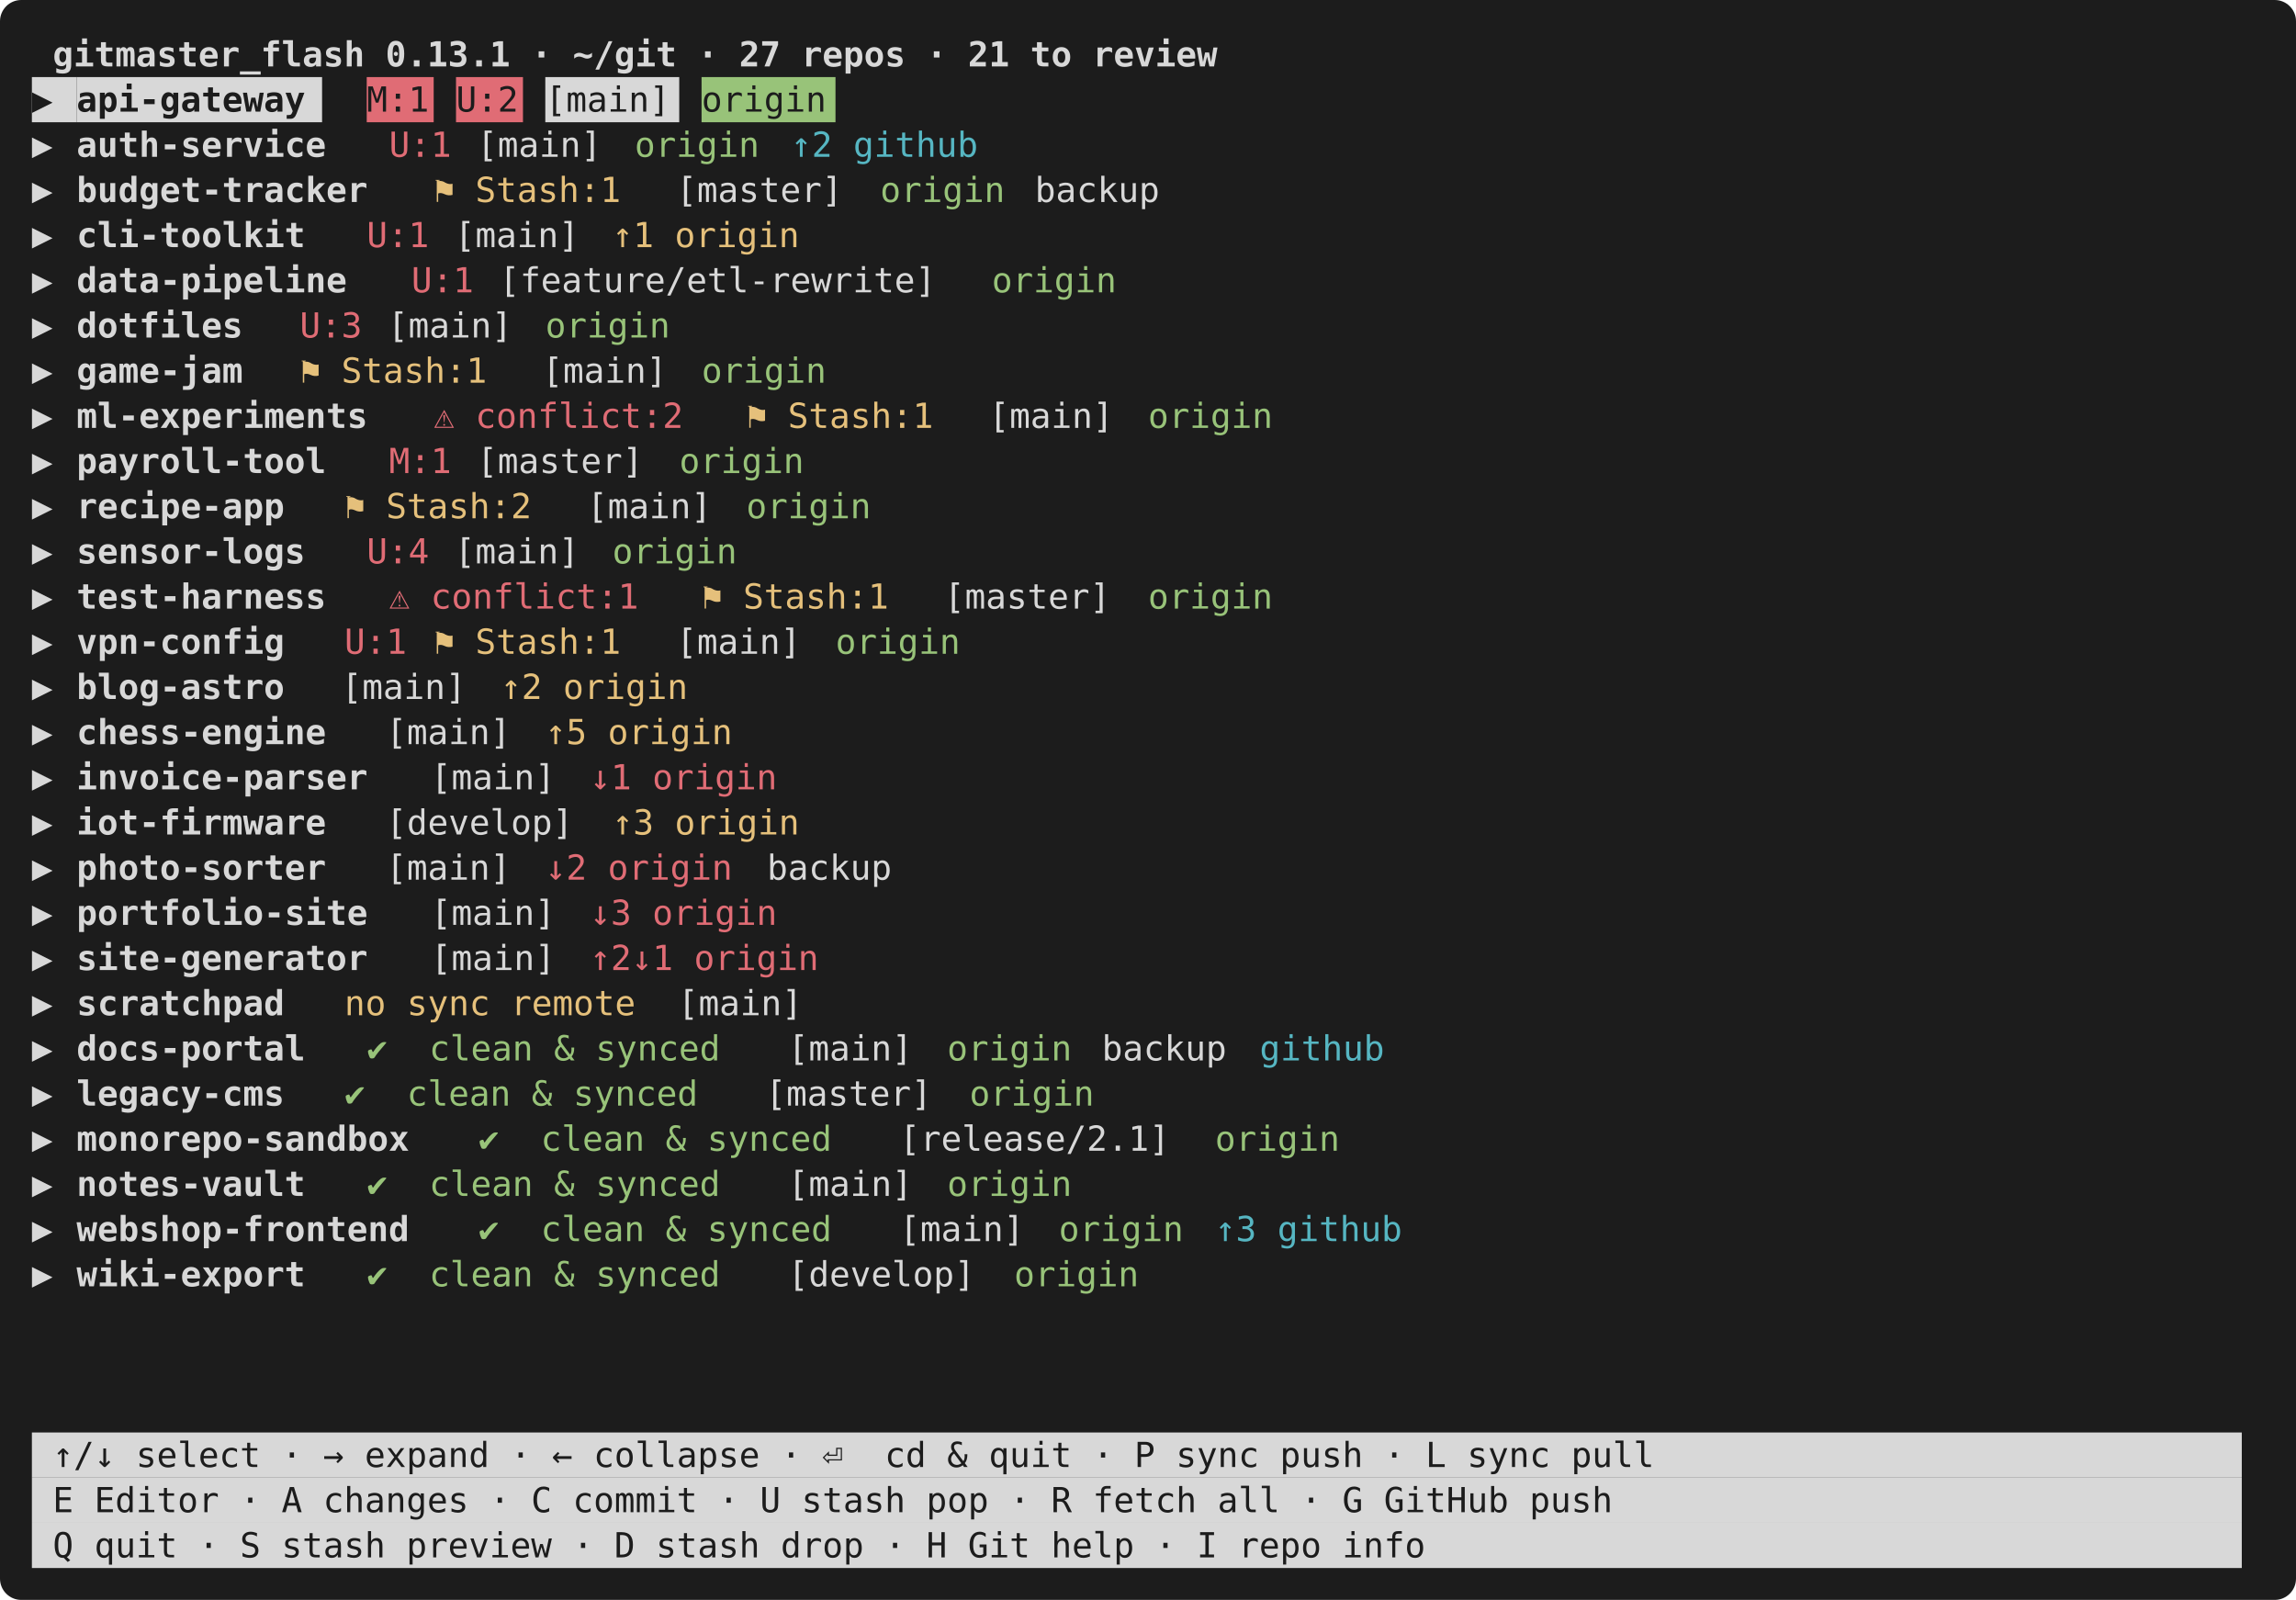
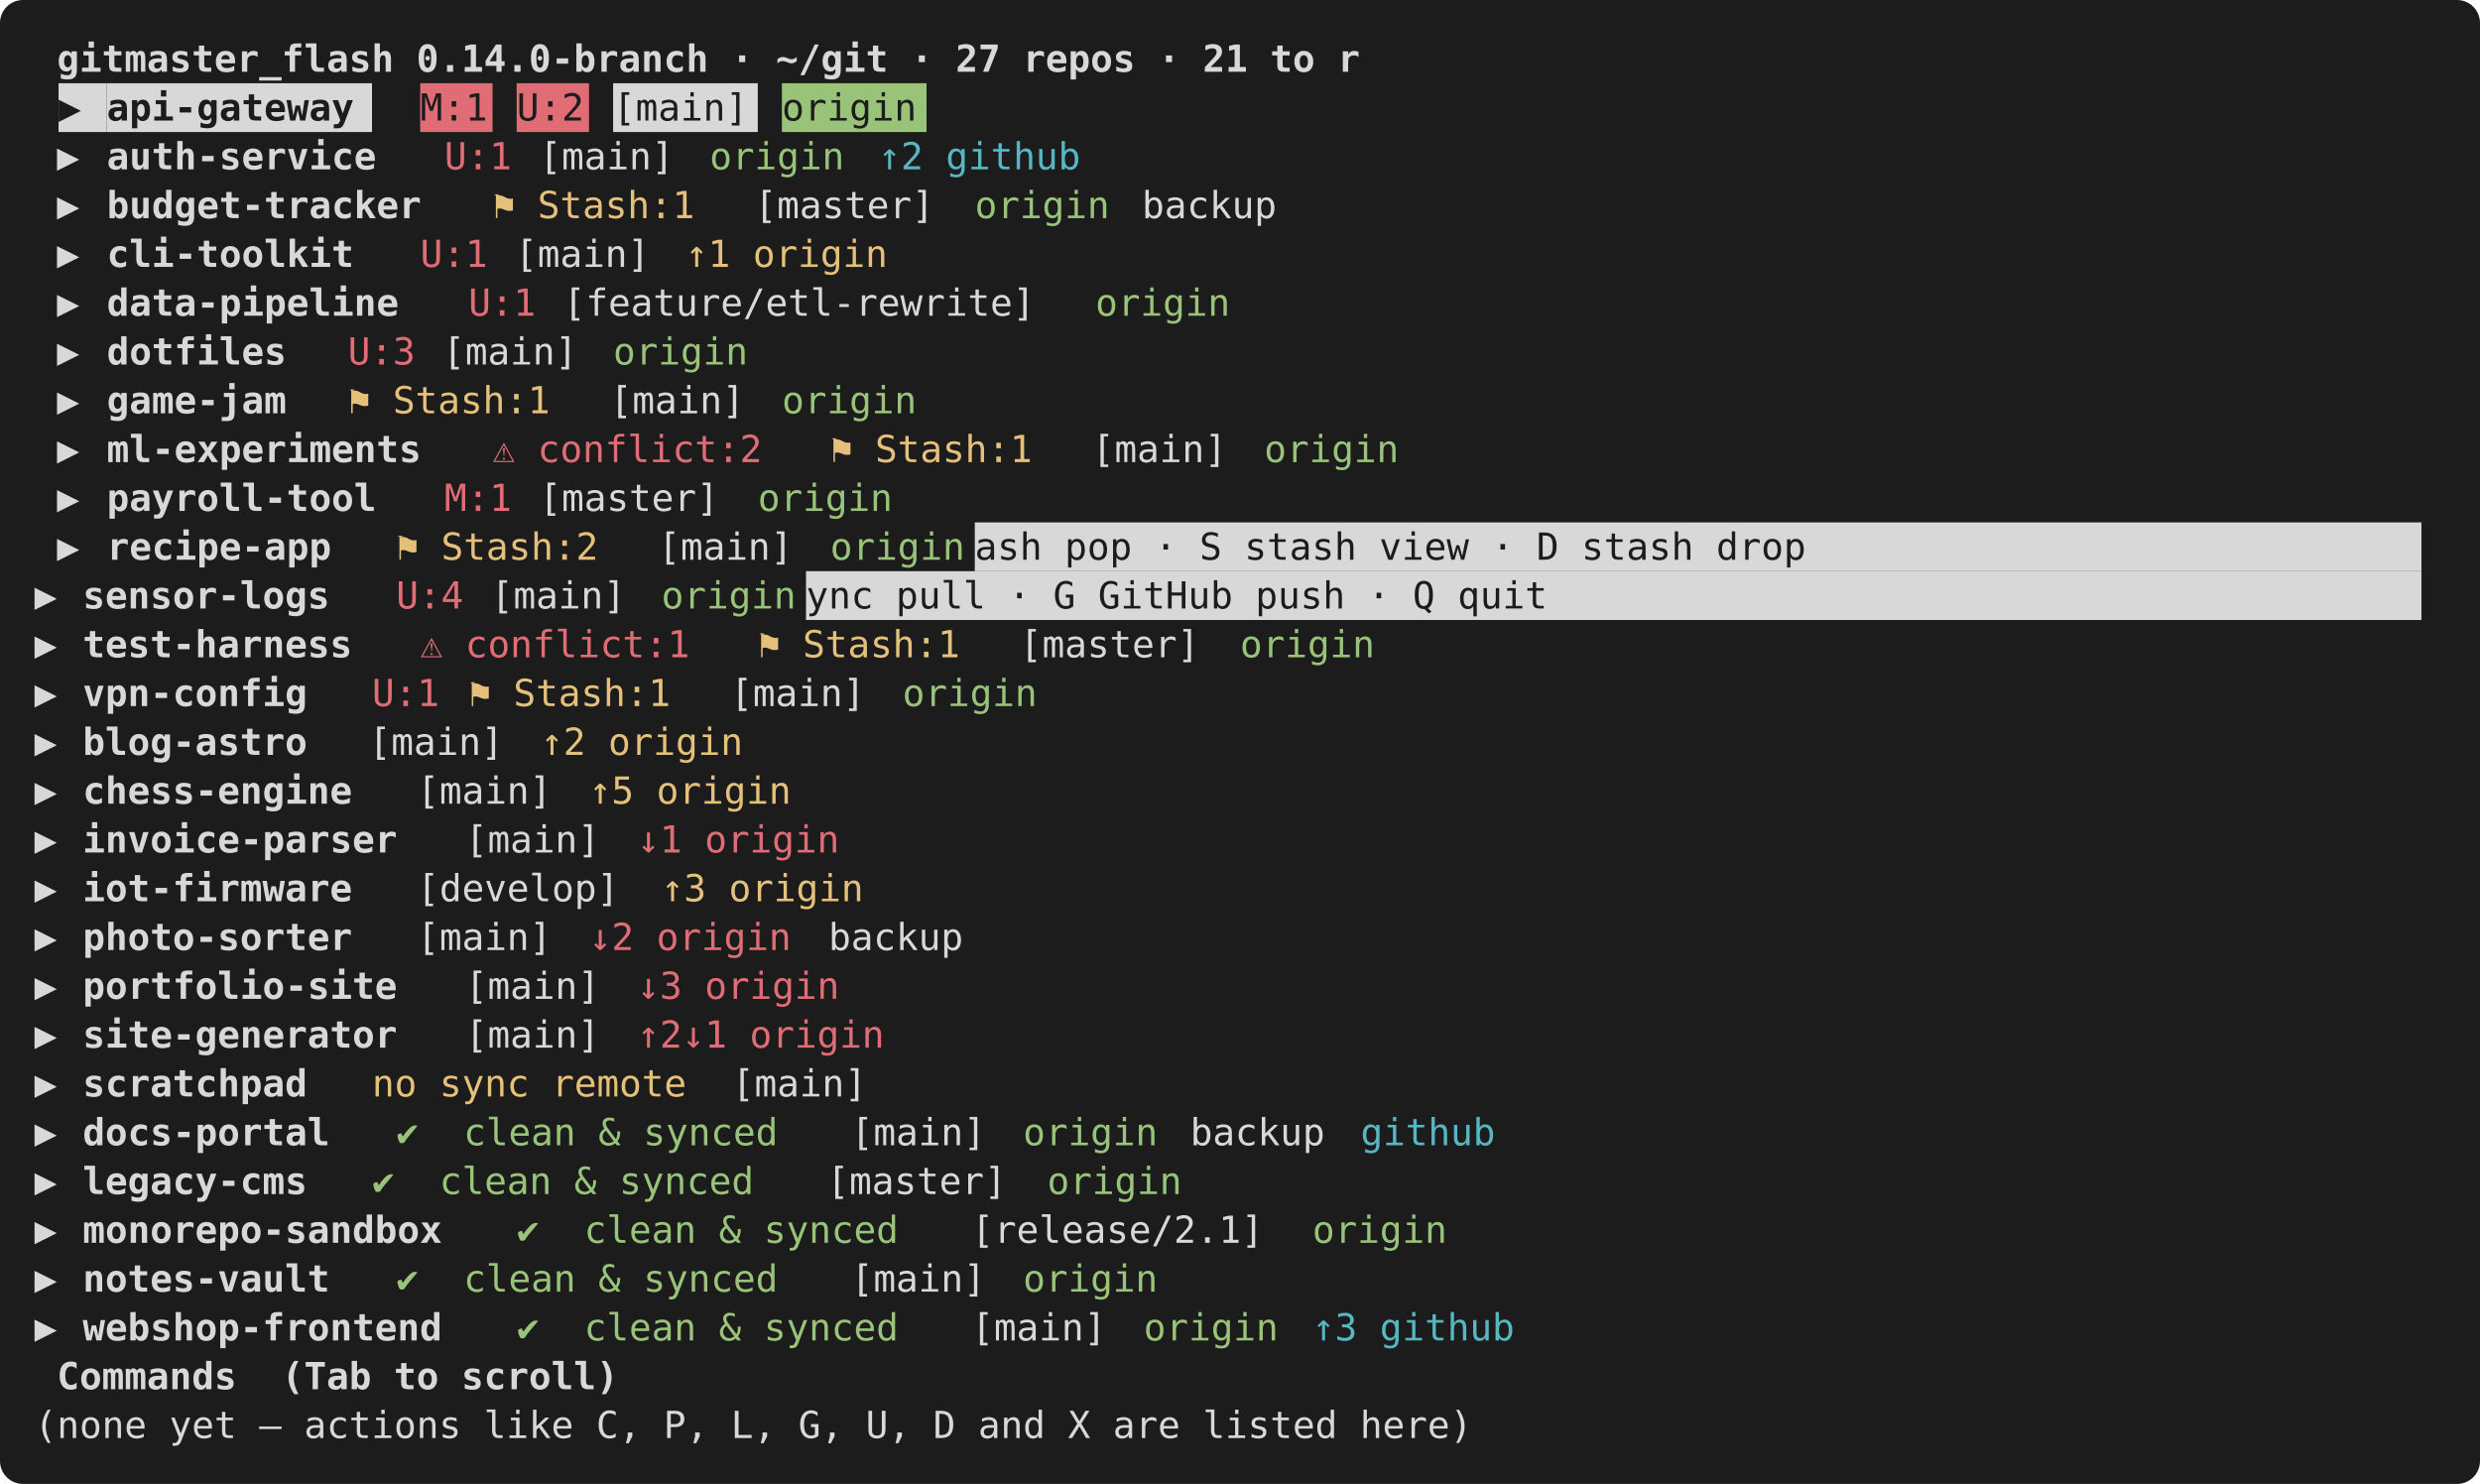
- <svg xmlns="http://www.w3.org/2000/svg" viewBox="0 0 864 602" width="864" height="602" font-family="ui-monospace,SFMono-Regular,Menlo,Consolas,monospace" font-size="13">
-   <rect width="864" height="602" rx="8" fill="#1c1c1c" />
-   <text x="12.0" y="25.0" fill="#d8d8d8" font-weight="bold" xml:space="preserve"> gitmaster_flash 0.13.1 · ~/git · 27 repos · 21 to review                                          </text>
-   <rect x="12.0" y="29.0" width="16.8" height="17.0" fill="#d8d8d8" />
-   <text x="12.0" y="42.0" fill="#1c1c1c" xml:space="preserve">▶ </text>
-   <rect x="28.8" y="29.0" width="92.4" height="17.0" fill="#d8d8d8" />
-   <text x="28.8" y="42.0" fill="#1c1c1c" font-weight="bold" xml:space="preserve">api-gateway</text>
-   <rect x="138.0" y="29.0" width="25.2" height="17.0" fill="#e06c75" />
-   <text x="138.0" y="42.0" fill="#1c1c1c" xml:space="preserve">M:1</text>
-   <rect x="171.6" y="29.0" width="25.2" height="17.0" fill="#e06c75" />
-   <text x="171.6" y="42.0" fill="#1c1c1c" xml:space="preserve">U:2</text>
-   <rect x="205.2" y="29.0" width="50.4" height="17.0" fill="#d8d8d8" />
-   <text x="205.2" y="42.0" fill="#1c1c1c" xml:space="preserve">[main]</text>
-   <rect x="264.0" y="29.0" width="50.4" height="17.0" fill="#98c379" />
-   <text x="264.0" y="42.0" fill="#1c1c1c" xml:space="preserve">origin</text>
-   <text x="12.0" y="59.0" fill="#d8d8d8" xml:space="preserve">▶ </text>
-   <text x="28.8" y="59.0" fill="#d8d8d8" font-weight="bold" xml:space="preserve">auth-service</text>
-   <text x="146.4" y="59.0" fill="#e06c75" xml:space="preserve">U:1</text>
-   <text x="171.6" y="59.0" fill="#d8d8d8" xml:space="preserve"> [main] </text>
-   <text x="238.8" y="59.0" fill="#98c379" xml:space="preserve">origin</text>
-   <text x="297.6" y="59.0" fill="#56b6c2" xml:space="preserve">↑2 github</text>
-   <text x="12.0" y="76.0" fill="#d8d8d8" xml:space="preserve">▶ </text>
-   <text x="28.8" y="76.0" fill="#d8d8d8" font-weight="bold" xml:space="preserve">budget-tracker</text>
-   <text x="163.2" y="76.0" fill="#e5c07b" xml:space="preserve">⚑ Stash:1</text>
-   <text x="238.8" y="76.0" fill="#d8d8d8" xml:space="preserve">  [master] </text>
-   <text x="331.2" y="76.0" fill="#98c379" xml:space="preserve">origin</text>
-   <text x="381.6" y="76.0" fill="#d8d8d8" xml:space="preserve"> backup                                                 </text>
-   <text x="12.0" y="93.0" fill="#d8d8d8" xml:space="preserve">▶ </text>
-   <text x="28.8" y="93.0" fill="#d8d8d8" font-weight="bold" xml:space="preserve">cli-toolkit</text>
-   <text x="138.0" y="93.0" fill="#e06c75" xml:space="preserve">U:1</text>
-   <text x="163.2" y="93.0" fill="#d8d8d8" xml:space="preserve"> [main] </text>
-   <text x="230.4" y="93.0" fill="#e5c07b" xml:space="preserve">↑1 origin</text>
-   <text x="12.0" y="110.0" fill="#d8d8d8" xml:space="preserve">▶ </text>
-   <text x="28.8" y="110.0" fill="#d8d8d8" font-weight="bold" xml:space="preserve">data-pipeline</text>
-   <text x="154.8" y="110.0" fill="#e06c75" xml:space="preserve">U:1</text>
-   <text x="180.0" y="110.0" fill="#d8d8d8" xml:space="preserve"> [feature/etl-rewrite] </text>
-   <text x="373.2" y="110.0" fill="#98c379" xml:space="preserve">origin</text>
-   <text x="12.0" y="127.0" fill="#d8d8d8" xml:space="preserve">▶ </text>
-   <text x="28.8" y="127.0" fill="#d8d8d8" font-weight="bold" xml:space="preserve">dotfiles</text>
-   <text x="112.8" y="127.0" fill="#e06c75" xml:space="preserve">U:3</text>
-   <text x="138.0" y="127.0" fill="#d8d8d8" xml:space="preserve"> [main] </text>
-   <text x="205.2" y="127.0" fill="#98c379" xml:space="preserve">origin</text>
-   <text x="12.0" y="144.0" fill="#d8d8d8" xml:space="preserve">▶ </text>
-   <text x="28.8" y="144.0" fill="#d8d8d8" font-weight="bold" xml:space="preserve">game-jam</text>
-   <text x="112.8" y="144.0" fill="#e5c07b" xml:space="preserve">⚑ Stash:1</text>
-   <text x="188.4" y="144.0" fill="#d8d8d8" xml:space="preserve">  [main] </text>
-   <text x="264.0" y="144.0" fill="#98c379" xml:space="preserve">origin</text>
-   <text x="12.0" y="161.0" fill="#d8d8d8" xml:space="preserve">▶ </text>
-   <text x="28.8" y="161.0" fill="#d8d8d8" font-weight="bold" xml:space="preserve">ml-experiments</text>
-   <text x="163.2" y="161.0" fill="#e06c75" xml:space="preserve">⚠ conflict:2</text>
-   <text x="280.8" y="161.0" fill="#e5c07b" xml:space="preserve">⚑ Stash:1</text>
-   <text x="356.4" y="161.0" fill="#d8d8d8" xml:space="preserve">  [main] </text>
-   <text x="432.0" y="161.0" fill="#98c379" xml:space="preserve">origin</text>
-   <text x="12.0" y="178.0" fill="#d8d8d8" xml:space="preserve">▶ </text>
-   <text x="28.8" y="178.0" fill="#d8d8d8" font-weight="bold" xml:space="preserve">payroll-tool</text>
-   <text x="146.4" y="178.0" fill="#e06c75" xml:space="preserve">M:1</text>
-   <text x="171.6" y="178.0" fill="#d8d8d8" xml:space="preserve"> [master] </text>
-   <text x="255.6" y="178.0" fill="#98c379" xml:space="preserve">origin</text>
-   <text x="12.0" y="195.0" fill="#d8d8d8" xml:space="preserve">▶ </text>
-   <text x="28.8" y="195.0" fill="#d8d8d8" font-weight="bold" xml:space="preserve">recipe-app</text>
-   <text x="129.6" y="195.0" fill="#e5c07b" xml:space="preserve">⚑ Stash:2</text>
-   <text x="205.2" y="195.0" fill="#d8d8d8" xml:space="preserve">  [main] </text>
-   <text x="280.8" y="195.0" fill="#98c379" xml:space="preserve">origin</text>
+ <svg xmlns="http://www.w3.org/2000/svg" viewBox="0 0 864 517" width="864" height="517" font-family="ui-monospace,SFMono-Regular,Menlo,Consolas,monospace" font-size="13">
+   <rect width="864" height="517" rx="8" fill="#1c1c1c" />
+   <text x="12.0" y="25.0" fill="#d8d8d8" font-weight="bold" xml:space="preserve"> gitmaster_flash 0.14.0-branch · ~/git · 27 repos · 21 to r                                        </text>
+   <rect x="20.4" y="29.0" width="16.8" height="17.0" fill="#d8d8d8" />
+   <text x="20.4" y="42.0" fill="#1c1c1c" xml:space="preserve">▶ </text>
+   <rect x="37.2" y="29.0" width="92.4" height="17.0" fill="#d8d8d8" />
+   <text x="37.2" y="42.0" fill="#1c1c1c" font-weight="bold" xml:space="preserve">api-gateway</text>
+   <rect x="146.4" y="29.0" width="25.2" height="17.0" fill="#e06c75" />
+   <text x="146.4" y="42.0" fill="#1c1c1c" xml:space="preserve">M:1</text>
+   <rect x="180.0" y="29.0" width="25.2" height="17.0" fill="#e06c75" />
+   <text x="180.0" y="42.0" fill="#1c1c1c" xml:space="preserve">U:2</text>
+   <rect x="213.6" y="29.0" width="50.4" height="17.0" fill="#d8d8d8" />
+   <text x="213.6" y="42.0" fill="#1c1c1c" xml:space="preserve">[main]</text>
+   <rect x="272.4" y="29.0" width="50.4" height="17.0" fill="#98c379" />
+   <text x="272.4" y="42.0" fill="#1c1c1c" xml:space="preserve">origin</text>
+   <text x="12.0" y="59.0" fill="#d8d8d8" xml:space="preserve"> ▶ </text>
+   <text x="37.2" y="59.0" fill="#d8d8d8" font-weight="bold" xml:space="preserve">auth-service</text>
+   <text x="154.8" y="59.0" fill="#e06c75" xml:space="preserve">U:1</text>
+   <text x="180.0" y="59.0" fill="#d8d8d8" xml:space="preserve"> [main] </text>
+   <text x="247.2" y="59.0" fill="#98c379" xml:space="preserve">origin</text>
+   <text x="306.0" y="59.0" fill="#56b6c2" xml:space="preserve">↑2 github</text>
+   <text x="12.0" y="76.0" fill="#d8d8d8" xml:space="preserve"> ▶ </text>
+   <text x="37.2" y="76.0" fill="#d8d8d8" font-weight="bold" xml:space="preserve">budget-tracker</text>
+   <text x="171.6" y="76.0" fill="#e5c07b" xml:space="preserve">⚑ Stash:1</text>
+   <text x="247.2" y="76.0" fill="#d8d8d8" xml:space="preserve">  [master] </text>
+   <text x="339.6" y="76.0" fill="#98c379" xml:space="preserve">origin</text>
+   <text x="390.0" y="76.0" fill="#d8d8d8" xml:space="preserve"> backup                                                </text>
+   <text x="12.0" y="93.0" fill="#d8d8d8" xml:space="preserve"> ▶ </text>
+   <text x="37.2" y="93.0" fill="#d8d8d8" font-weight="bold" xml:space="preserve">cli-toolkit</text>
+   <text x="146.4" y="93.0" fill="#e06c75" xml:space="preserve">U:1</text>
+   <text x="171.6" y="93.0" fill="#d8d8d8" xml:space="preserve"> [main] </text>
+   <text x="238.8" y="93.0" fill="#e5c07b" xml:space="preserve">↑1 origin</text>
+   <text x="12.0" y="110.0" fill="#d8d8d8" xml:space="preserve"> ▶ </text>
+   <text x="37.2" y="110.0" fill="#d8d8d8" font-weight="bold" xml:space="preserve">data-pipeline</text>
+   <text x="163.2" y="110.0" fill="#e06c75" xml:space="preserve">U:1</text>
+   <text x="188.4" y="110.0" fill="#d8d8d8" xml:space="preserve"> [feature/etl-rewrite] </text>
+   <text x="381.6" y="110.0" fill="#98c379" xml:space="preserve">origin</text>
+   <text x="12.0" y="127.0" fill="#d8d8d8" xml:space="preserve"> ▶ </text>
+   <text x="37.2" y="127.0" fill="#d8d8d8" font-weight="bold" xml:space="preserve">dotfiles</text>
+   <text x="121.2" y="127.0" fill="#e06c75" xml:space="preserve">U:3</text>
+   <text x="146.4" y="127.0" fill="#d8d8d8" xml:space="preserve"> [main] </text>
+   <text x="213.6" y="127.0" fill="#98c379" xml:space="preserve">origin</text>
+   <text x="12.0" y="144.0" fill="#d8d8d8" xml:space="preserve"> ▶ </text>
+   <text x="37.2" y="144.0" fill="#d8d8d8" font-weight="bold" xml:space="preserve">game-jam</text>
+   <text x="121.2" y="144.0" fill="#e5c07b" xml:space="preserve">⚑ Stash:1</text>
+   <text x="196.8" y="144.0" fill="#d8d8d8" xml:space="preserve">  [main] </text>
+   <text x="272.4" y="144.0" fill="#98c379" xml:space="preserve">origin</text>
+   <text x="12.0" y="161.0" fill="#d8d8d8" xml:space="preserve"> ▶ </text>
+   <text x="37.2" y="161.0" fill="#d8d8d8" font-weight="bold" xml:space="preserve">ml-experiments</text>
+   <text x="171.6" y="161.0" fill="#e06c75" xml:space="preserve">⚠ conflict:2</text>
+   <text x="289.2" y="161.0" fill="#e5c07b" xml:space="preserve">⚑ Stash:1</text>
+   <text x="364.8" y="161.0" fill="#d8d8d8" xml:space="preserve">  [main] </text>
+   <text x="440.4" y="161.0" fill="#98c379" xml:space="preserve">origin</text>
+   <text x="12.0" y="178.0" fill="#d8d8d8" xml:space="preserve"> ▶ </text>
+   <text x="37.2" y="178.0" fill="#d8d8d8" font-weight="bold" xml:space="preserve">payroll-tool</text>
+   <text x="154.8" y="178.0" fill="#e06c75" xml:space="preserve">M:1</text>
+   <text x="180.0" y="178.0" fill="#d8d8d8" xml:space="preserve"> [master] </text>
+   <text x="264.0" y="178.0" fill="#98c379" xml:space="preserve">origin</text>
+   <text x="12.0" y="195.0" fill="#d8d8d8" xml:space="preserve"> ▶ </text>
+   <text x="37.2" y="195.0" fill="#d8d8d8" font-weight="bold" xml:space="preserve">recipe-app</text>
+   <text x="138.0" y="195.0" fill="#e5c07b" xml:space="preserve">⚑ Stash:2</text>
+   <text x="213.6" y="195.0" fill="#d8d8d8" xml:space="preserve">  [main] </text>
+   <text x="289.2" y="195.0" fill="#98c379" xml:space="preserve">origin</text>
+   <rect x="339.6" y="182.0" width="504.0" height="17.0" fill="#d8d8d8" />
+   <text x="339.6" y="195.0" fill="#1c1c1c" xml:space="preserve">ash pop · S stash view · D stash drop                       </text>
  <text x="12.0" y="212.0" fill="#d8d8d8" xml:space="preserve">▶ </text>
  <text x="28.8" y="212.0" fill="#d8d8d8" font-weight="bold" xml:space="preserve">sensor-logs</text>
  <text x="138.0" y="212.0" fill="#e06c75" xml:space="preserve">U:4</text>
  <text x="163.2" y="212.0" fill="#d8d8d8" xml:space="preserve"> [main] </text>
  <text x="230.4" y="212.0" fill="#98c379" xml:space="preserve">origin</text>
+   <rect x="280.8" y="199.0" width="562.8" height="17.0" fill="#d8d8d8" />
+   <text x="280.8" y="212.0" fill="#1c1c1c" xml:space="preserve">ync pull · G GitHub push · Q quit                                  </text>
  <text x="12.0" y="229.0" fill="#d8d8d8" xml:space="preserve">▶ </text>
  <text x="28.8" y="229.0" fill="#d8d8d8" font-weight="bold" xml:space="preserve">test-harness</text>
  <text x="146.4" y="229.0" fill="#e06c75" xml:space="preserve">⚠ conflict:1</text>
  <text x="264.0" y="229.0" fill="#e5c07b" xml:space="preserve">⚑ Stash:1</text>
  <text x="339.6" y="229.0" fill="#d8d8d8" xml:space="preserve">  [master] </text>
  <text x="432.0" y="229.0" fill="#98c379" xml:space="preserve">origin</text>
  <text x="12.0" y="246.0" fill="#d8d8d8" xml:space="preserve">▶ </text>
  <text x="28.8" y="246.0" fill="#d8d8d8" font-weight="bold" xml:space="preserve">vpn-config</text>
  <text x="129.6" y="246.0" fill="#e06c75" xml:space="preserve">U:1</text>
  <text x="163.2" y="246.0" fill="#e5c07b" xml:space="preserve">⚑ Stash:1</text>
  <text x="238.8" y="246.0" fill="#d8d8d8" xml:space="preserve">  [main] </text>
  <text x="314.4" y="246.0" fill="#98c379" xml:space="preserve">origin</text>
  <text x="12.0" y="263.0" fill="#d8d8d8" xml:space="preserve">▶ </text>
  <text x="28.8" y="263.0" fill="#d8d8d8" font-weight="bold" xml:space="preserve">blog-astro</text>
  <text x="112.8" y="263.0" fill="#d8d8d8" xml:space="preserve">  [main] </text>
  <text x="188.4" y="263.0" fill="#e5c07b" xml:space="preserve">↑2 origin</text>
  <text x="12.0" y="280.0" fill="#d8d8d8" xml:space="preserve">▶ </text>
  <text x="28.8" y="280.0" fill="#d8d8d8" font-weight="bold" xml:space="preserve">chess-engine</text>
  <text x="129.6" y="280.0" fill="#d8d8d8" xml:space="preserve">  [main] </text>
  <text x="205.2" y="280.0" fill="#e5c07b" xml:space="preserve">↑5 origin</text>
  <text x="12.0" y="297.0" fill="#d8d8d8" xml:space="preserve">▶ </text>
  <text x="28.8" y="297.0" fill="#d8d8d8" font-weight="bold" xml:space="preserve">invoice-parser</text>
  <text x="146.4" y="297.0" fill="#d8d8d8" xml:space="preserve">  [main] </text>
  <text x="222.0" y="297.0" fill="#e06c75" xml:space="preserve">↓1 origin</text>
  <text x="12.0" y="314.0" fill="#d8d8d8" xml:space="preserve">▶ </text>
  <text x="28.8" y="314.0" fill="#d8d8d8" font-weight="bold" xml:space="preserve">iot-firmware</text>
  <text x="129.6" y="314.0" fill="#d8d8d8" xml:space="preserve">  [develop] </text>
  <text x="230.4" y="314.0" fill="#e5c07b" xml:space="preserve">↑3 origin</text>
  <text x="12.0" y="331.0" fill="#d8d8d8" xml:space="preserve">▶ </text>
  <text x="28.8" y="331.0" fill="#d8d8d8" font-weight="bold" xml:space="preserve">photo-sorter</text>
  <text x="129.6" y="331.0" fill="#d8d8d8" xml:space="preserve">  [main] </text>
  <text x="205.2" y="331.0" fill="#e06c75" xml:space="preserve">↓2 origin</text>
  <text x="280.8" y="331.0" fill="#d8d8d8" xml:space="preserve"> backup                                                             </text>
  <text x="12.0" y="348.0" fill="#d8d8d8" xml:space="preserve">▶ </text>
  <text x="28.8" y="348.0" fill="#d8d8d8" font-weight="bold" xml:space="preserve">portfolio-site</text>
  <text x="146.4" y="348.0" fill="#d8d8d8" xml:space="preserve">  [main] </text>
  <text x="222.0" y="348.0" fill="#e06c75" xml:space="preserve">↓3 origin</text>
  <text x="12.0" y="365.0" fill="#d8d8d8" xml:space="preserve">▶ </text>
  <text x="28.8" y="365.0" fill="#d8d8d8" font-weight="bold" xml:space="preserve">site-generator</text>
  <text x="146.4" y="365.0" fill="#d8d8d8" xml:space="preserve">  [main] </text>
  <text x="222.0" y="365.0" fill="#e06c75" xml:space="preserve">↑2↓1 origin</text>
  <text x="12.0" y="382.0" fill="#d8d8d8" xml:space="preserve">▶ </text>
  <text x="28.8" y="382.0" fill="#d8d8d8" font-weight="bold" xml:space="preserve">scratchpad</text>
  <text x="129.6" y="382.0" fill="#e5c07b" xml:space="preserve">no sync remote</text>
  <text x="247.2" y="382.0" fill="#d8d8d8" xml:space="preserve"> [main]                                                                 </text>
  <text x="12.0" y="399.0" fill="#d8d8d8" xml:space="preserve">▶ </text>
  <text x="28.8" y="399.0" fill="#d8d8d8" font-weight="bold" xml:space="preserve">docs-portal</text>
  <text x="138.0" y="399.0" fill="#98c379" xml:space="preserve">✔  clean &amp; synced</text>
  <text x="280.8" y="399.0" fill="#d8d8d8" xml:space="preserve">  [main] </text>
  <text x="356.4" y="399.0" fill="#98c379" xml:space="preserve">origin</text>
  <text x="406.8" y="399.0" fill="#d8d8d8" xml:space="preserve"> backup </text>
  <text x="474.0" y="399.0" fill="#56b6c2" xml:space="preserve">github</text>
  <text x="12.0" y="416.0" fill="#d8d8d8" xml:space="preserve">▶ </text>
  <text x="28.8" y="416.0" fill="#d8d8d8" font-weight="bold" xml:space="preserve">legacy-cms</text>
  <text x="129.6" y="416.0" fill="#98c379" xml:space="preserve">✔  clean &amp; synced</text>
  <text x="272.4" y="416.0" fill="#d8d8d8" xml:space="preserve">  [master] </text>
  <text x="364.8" y="416.0" fill="#98c379" xml:space="preserve">origin</text>
  <text x="12.0" y="433.0" fill="#d8d8d8" xml:space="preserve">▶ </text>
  <text x="28.8" y="433.0" fill="#d8d8d8" font-weight="bold" xml:space="preserve">monorepo-sandbox</text>
  <text x="180.0" y="433.0" fill="#98c379" xml:space="preserve">✔  clean &amp; synced</text>
  <text x="322.8" y="433.0" fill="#d8d8d8" xml:space="preserve">  [release/2.1] </text>
  <text x="457.2" y="433.0" fill="#98c379" xml:space="preserve">origin</text>
  <text x="12.0" y="450.0" fill="#d8d8d8" xml:space="preserve">▶ </text>
  <text x="28.8" y="450.0" fill="#d8d8d8" font-weight="bold" xml:space="preserve">notes-vault</text>
  <text x="138.0" y="450.0" fill="#98c379" xml:space="preserve">✔  clean &amp; synced</text>
  <text x="280.8" y="450.0" fill="#d8d8d8" xml:space="preserve">  [main] </text>
  <text x="356.4" y="450.0" fill="#98c379" xml:space="preserve">origin</text>
  <text x="12.0" y="467.0" fill="#d8d8d8" xml:space="preserve">▶ </text>
  <text x="28.8" y="467.0" fill="#d8d8d8" font-weight="bold" xml:space="preserve">webshop-frontend</text>
  <text x="180.0" y="467.0" fill="#98c379" xml:space="preserve">✔  clean &amp; synced</text>
  <text x="322.8" y="467.0" fill="#d8d8d8" xml:space="preserve">  [main] </text>
  <text x="398.4" y="467.0" fill="#98c379" xml:space="preserve">origin</text>
  <text x="457.2" y="467.0" fill="#56b6c2" xml:space="preserve">↑3 github</text>
-   <text x="12.0" y="484.0" fill="#d8d8d8" xml:space="preserve">▶ </text>
-   <text x="28.8" y="484.0" fill="#d8d8d8" font-weight="bold" xml:space="preserve">wiki-export</text>
-   <text x="138.0" y="484.0" fill="#98c379" xml:space="preserve">✔  clean &amp; synced</text>
-   <text x="280.8" y="484.0" fill="#d8d8d8" xml:space="preserve">  [develop] </text>
-   <text x="381.6" y="484.0" fill="#98c379" xml:space="preserve">origin</text>
-   <rect x="12.0" y="539.0" width="831.6" height="17.0" fill="#d8d8d8" />
-   <text x="12.0" y="552.0" fill="#1c1c1c" xml:space="preserve"> ↑/↓ select · → expand · ← collapse · ⏎  cd &amp; quit · P sync push · L sync pull                     </text>
-   <rect x="12.0" y="556.0" width="831.6" height="17.0" fill="#d8d8d8" />
-   <text x="12.0" y="569.0" fill="#1c1c1c" xml:space="preserve"> E Editor · A changes · C commit · U stash pop · R fetch all · G GitHub push                       </text>
-   <rect x="12.0" y="573.0" width="831.6" height="17.0" fill="#d8d8d8" />
-   <text x="12.0" y="586.0" fill="#1c1c1c" xml:space="preserve"> Q quit · S stash preview · D stash drop · H Git help · I repo info                                </text>
+   <text x="12.0" y="484.0" fill="#d8d8d8" font-weight="bold" xml:space="preserve"> Commands  (Tab to scroll)</text>
+   <text x="12.0" y="501.0" fill="#d8d8d8" xml:space="preserve">(none yet — actions like C, P, L, G, U, D and X are listed here)                                    </text>
</svg>
